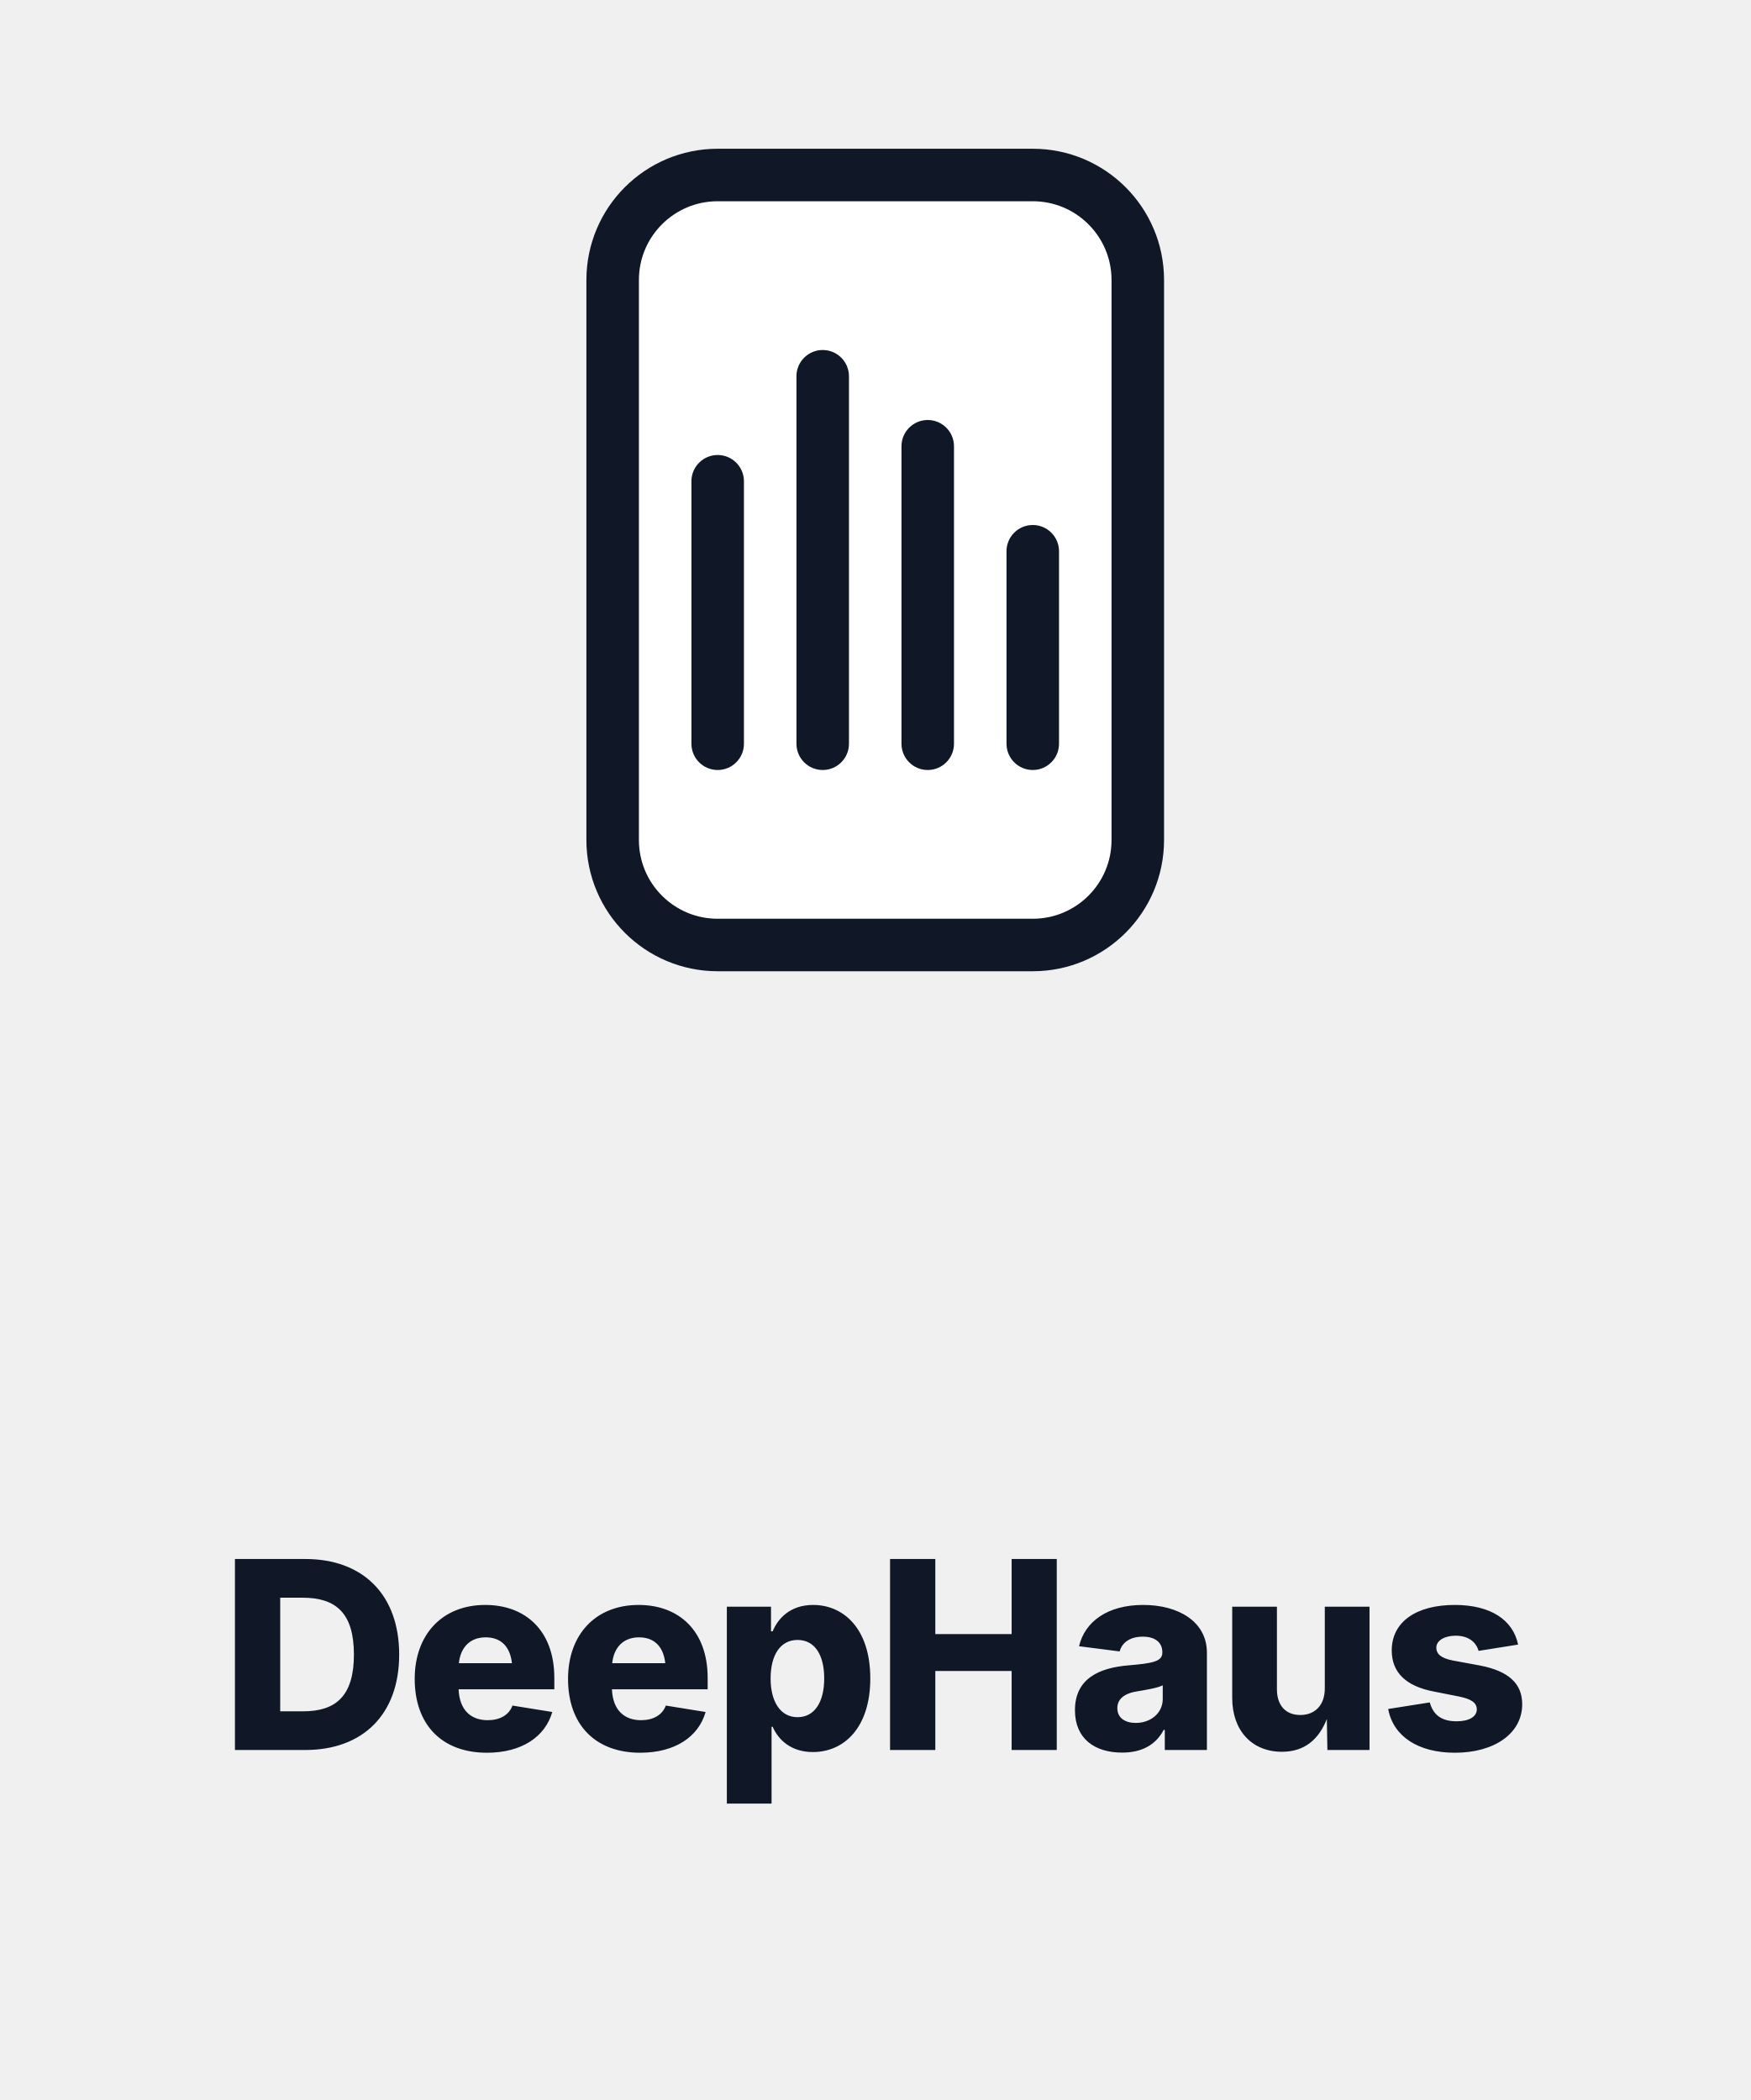
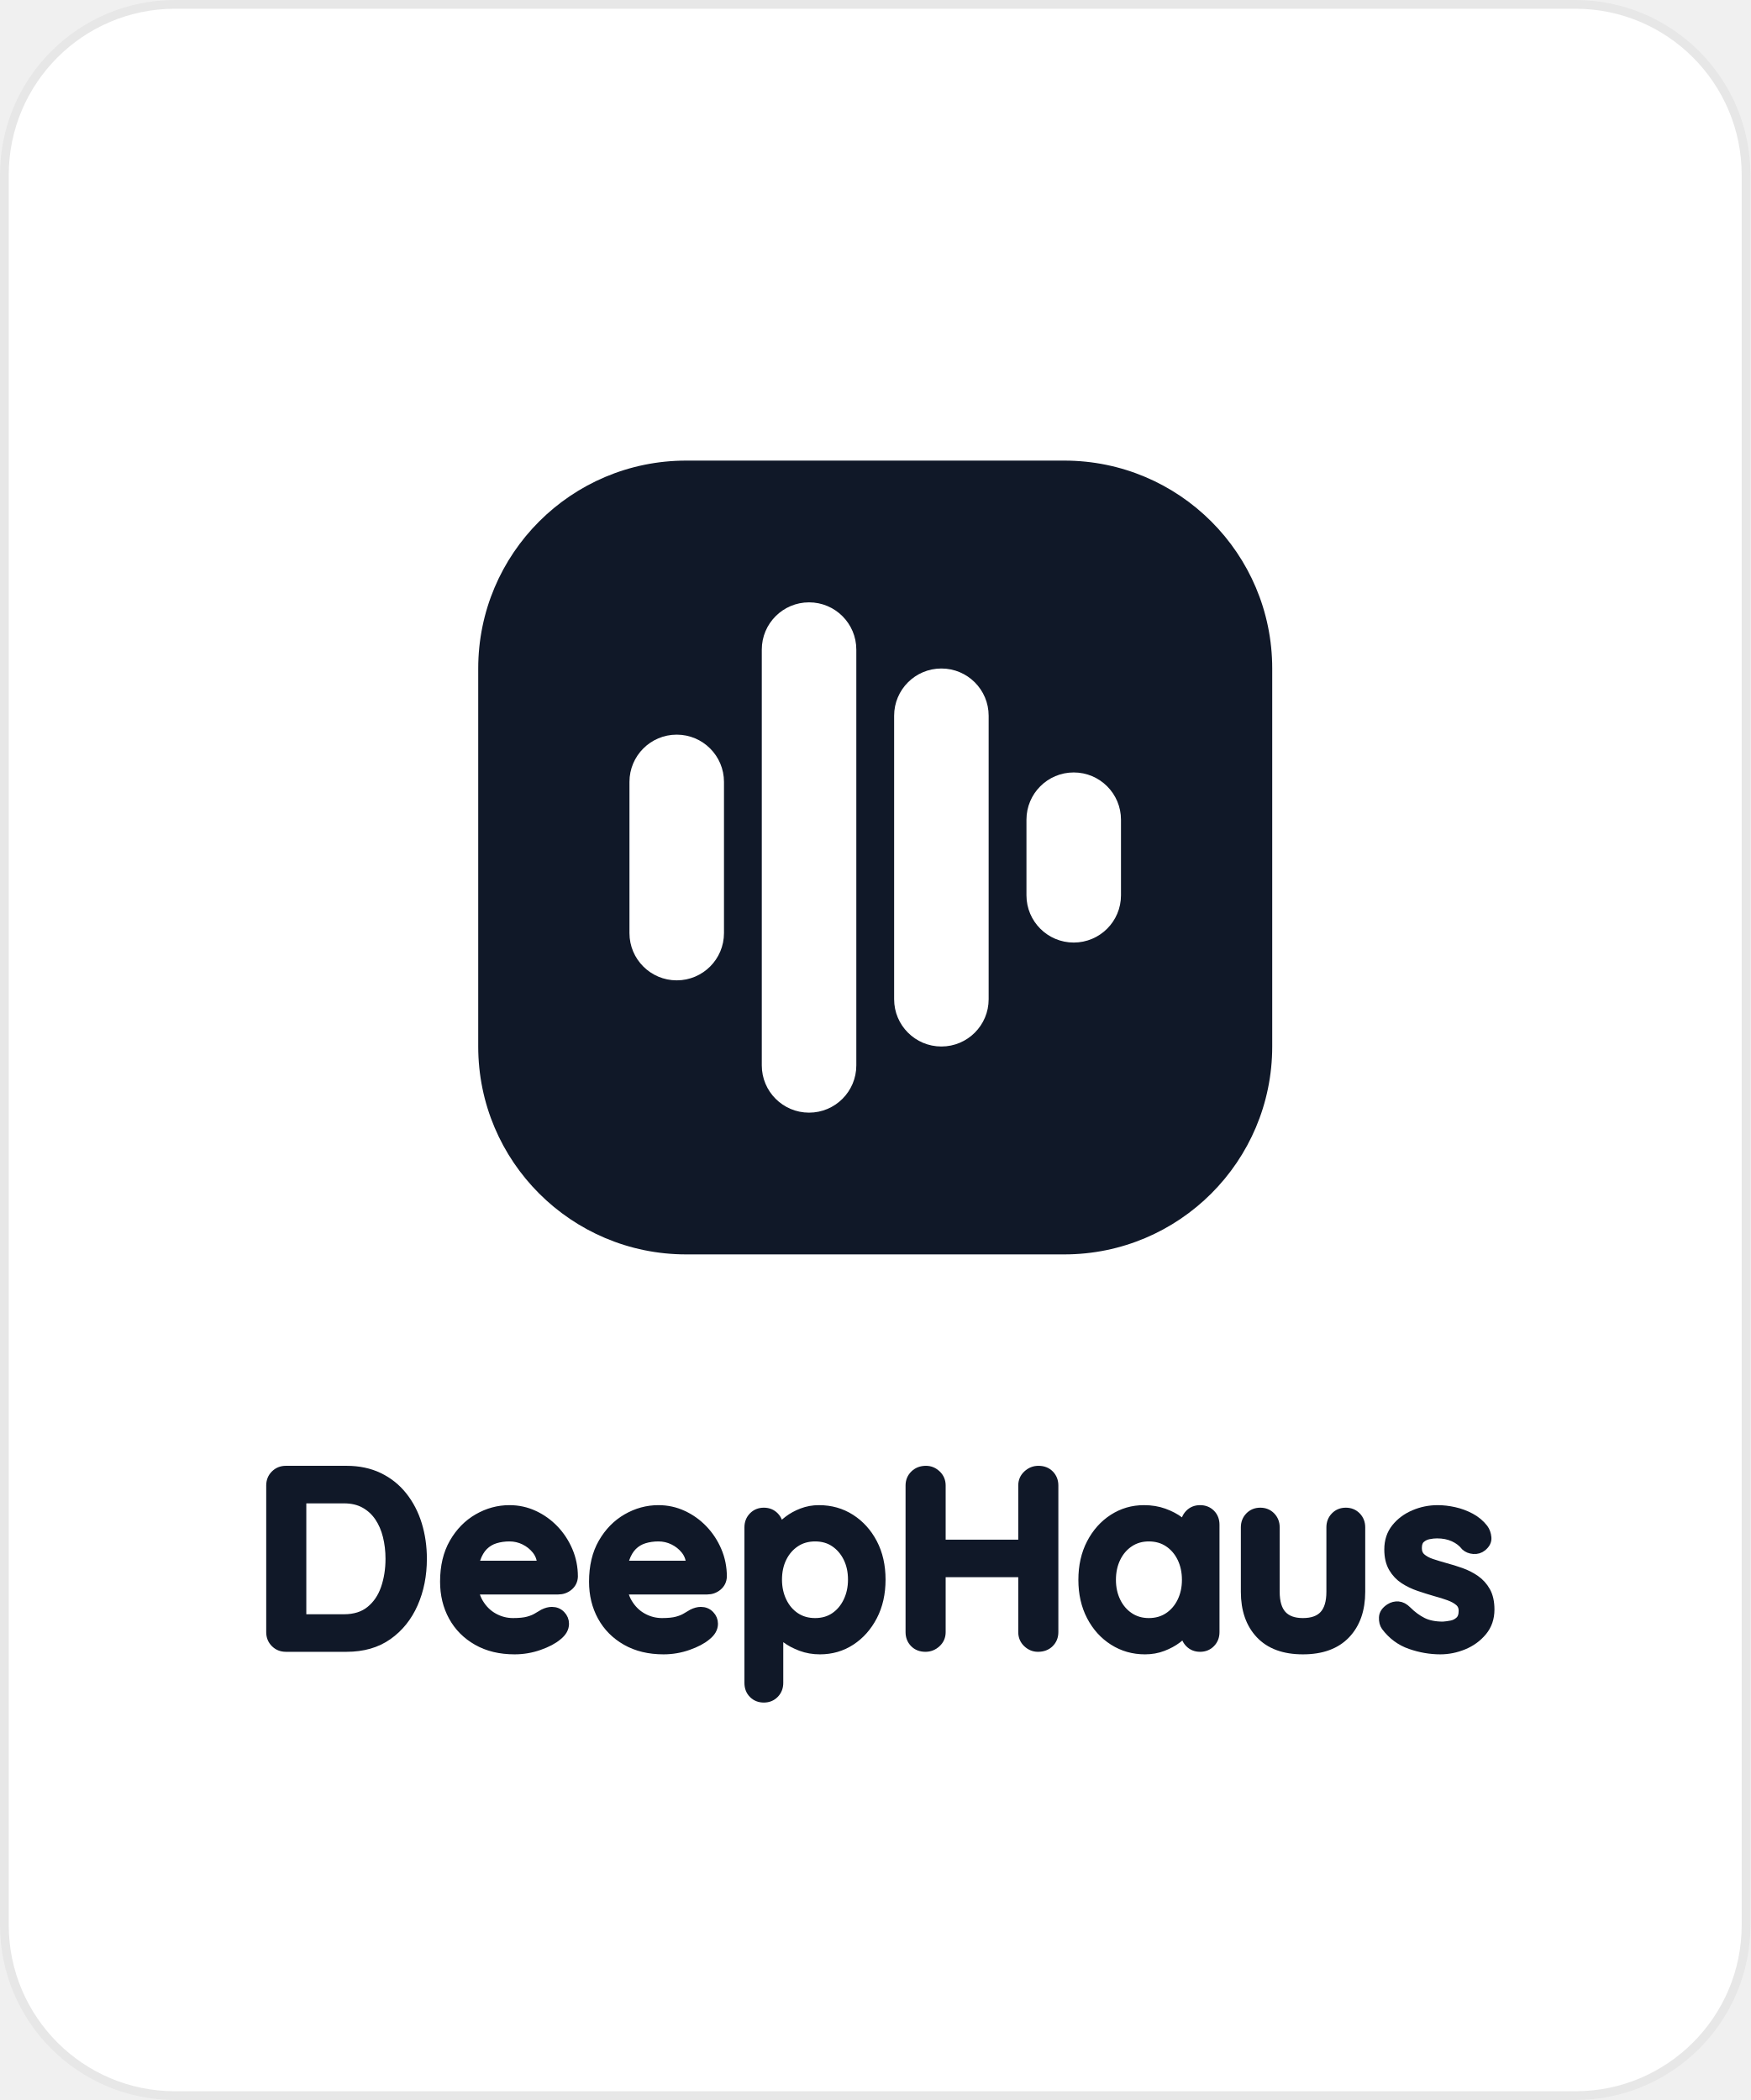
- <svg xmlns="http://www.w3.org/2000/svg" viewBox="0 0 200 240" width="200" height="240" font-family="Inter, 'Helvetica Neue', Arial, sans-serif" font-weight="800">
-   <g transform="translate(50 14)">
-     <rect x="20" y="6" width="60" height="88" rx="12" fill="#FFFFFF" stroke="#101828" stroke-width="6" />
-     <rect x="29" y="38" width="6" height="36" rx="3" fill="#101828" />
-     <rect x="41" y="26" width="6" height="48" rx="3" fill="#101828" />
-     <rect x="53" y="34" width="6" height="40" rx="3" fill="#101828" />
-     <rect x="65" y="46" width="6" height="28" rx="3" fill="#101828" />
+ <svg xmlns="http://www.w3.org/2000/svg" viewBox="0 0 200 240" width="200" height="240">
+   <rect x="0.5" y="0.5" width="199" height="239" rx="19.5" fill="#FFFFFF" stroke="#E7E7E7" />
+   <g transform="translate(46 44) scale(1.08)">
+     <rect x="8" y="8" width="84" height="84" rx="22" fill="#101828" />
+     <rect x="24" y="37" width="10" height="26" rx="5" fill="#FFFFFF" />
+     <rect x="38" y="23" width="10" height="54" rx="5" fill="#FFFFFF" />
+     <rect x="52" y="30" width="10" height="40" rx="5" fill="#FFFFFF" />
+     <rect x="66" y="41" width="10" height="18" rx="5" fill="#FFFFFF" />
  </g>
-   <text x="100" y="200" text-anchor="middle" font-size="30" letter-spacing="-0.5" fill="#101828">DeepHaus</text>
+   <g transform="translate(28.72 188.30)">
+     <path transform="translate(0.00 0) scale(0.029 -0.029)" d="M375 700Q447 700 503 673Q559 646 597.5 597.5Q636 549 655.5 485.5Q675 422 675 350Q675 253 640 173.5Q605 94 538.5 47Q472 0 375 0L136 0Q110 0 92.5 17.5Q75 35 75 61L75 639Q75 665 92.5 682.5Q110 700 136 700ZM365 115Q428 115 468 147.5Q508 180 526.5 233.5Q545 287 545 350Q545 397 534.5 439.5Q524 482 502 514.5Q480 547 446 566Q412 585 365 585L190 585L200 594L200 104L194 115Z" fill="#101828" stroke="#101828" stroke-width="33.00" stroke-linejoin="round" />
+     <path transform="translate(20.88 0) scale(0.029 -0.029)" d="M317 -10Q232 -10 169.5 25.5Q107 61 73.5 122Q40 183 40 260Q40 350 76.5 413.5Q113 477 172 511Q231 545 297 545Q348 545 393.5 524Q439 503 474 466.5Q509 430 529.5 382Q550 334 550 280Q549 256 531 241Q513 226 489 226L107 226L77 326L444 326L422 306L422 333Q420 362 401.5 385Q383 408 355.5 421.5Q328 435 297 435Q267 435 241 427Q215 419 196 400Q177 381 166 349Q155 317 155 268Q155 214 177.5 176.5Q200 139 235.5 119.5Q271 100 311 100Q348 100 370 106Q392 112 405.5 120.5Q419 129 430 135Q448 144 464 144Q486 144 500.5 129Q515 114 515 94Q515 67 487 45Q461 23 414 6.5Q367 -10 317 -10Z" fill="#101828" stroke="#101828" stroke-width="33.00" stroke-linejoin="round" />
+     <path transform="translate(37.90 0) scale(0.029 -0.029)" d="M317 -10Q232 -10 169.5 25.5Q107 61 73.5 122Q40 183 40 260Q40 350 76.5 413.5Q113 477 172 511Q231 545 297 545Q348 545 393.5 524Q439 503 474 466.5Q509 430 529.5 382Q550 334 550 280Q549 256 531 241Q513 226 489 226L107 226L77 326L444 326L422 306L422 333Q420 362 401.5 385Q383 408 355.5 421.5Q328 435 297 435Q267 435 241 427Q215 419 196 400Q177 381 166 349Q155 317 155 268Q155 214 177.5 176.5Q200 139 235.5 119.5Q271 100 311 100Q348 100 370 106Q392 112 405.5 120.5Q419 129 430 135Q448 144 464 144Q486 144 500.5 129Q515 114 515 94Q515 67 487 45Q461 23 414 6.5Q367 -10 317 -10Z" fill="#101828" stroke="#101828" stroke-width="33.00" stroke-linejoin="round" />
+     <path transform="translate(54.93 0) scale(0.029 -0.029)" d="M342 545Q412 545 467.5 509.5Q523 474 555.5 412Q588 350 588 268Q588 186 555.5 123.5Q523 61 468.5 25.5Q414 -10 346 -10Q306 -10 271 3Q236 16 209.5 36Q183 56 168.5 76.5Q154 97 154 111L185 124L185 -139Q185 -165 168 -182.5Q151 -200 125 -200Q99 -200 82 -183Q65 -166 65 -139L65 474Q65 500 82 517.5Q99 535 125 535Q151 535 168 517.5Q185 500 185 474L185 425L168 434Q168 447 182 465.5Q196 484 220 502.5Q244 521 275.5 533Q307 545 342 545ZM327 435Q283 435 250 413Q217 391 198.5 353.5Q180 316 180 268Q180 221 198.5 182.5Q217 144 250 122Q283 100 327 100Q371 100 403.5 122Q436 144 454.5 182.5Q473 221 473 268Q473 316 454.5 353.5Q436 391 403.5 413Q371 435 327 435Z" fill="#101828" stroke="#101828" stroke-width="33.00" stroke-linejoin="round" />
+     <path transform="translate(73.05 0) scale(0.029 -0.029)" d="M139 700Q163 700 181.5 682.5Q200 665 200 639L200 61Q200 35 181 17.5Q162 0 137 0Q109 0 92 17.5Q75 35 75 61L75 639Q75 665 93 682.5Q111 700 139 700ZM582 700Q610 700 627 682.5Q644 665 644 639L644 61Q644 35 626.5 17.5Q609 0 580 0Q556 0 537.5 17.5Q519 35 519 61L519 639Q519 665 538 682.5Q557 700 582 700ZM136 409L582 409L582 294L136 294Z" fill="#101828" stroke="#101828" stroke-width="33.00" stroke-linejoin="round" />
+     <path transform="translate(93.81 0) scale(0.029 -0.029)" d="M503 545Q529 545 546 528Q563 511 563 484L563 61Q563 35 546 17.5Q529 0 503 0Q477 0 460 17.5Q443 35 443 61L443 110L465 101Q465 88 451 69.5Q437 51 413 33Q389 15 356.5 2.5Q324 -10 286 -10Q217 -10 161 25.5Q105 61 72.5 123.5Q40 186 40 267Q40 349 72.5 411.5Q105 474 160 509.5Q215 545 282 545Q325 545 361 532Q397 519 423.5 499Q450 479 464.5 458.5Q479 438 479 424L443 411L443 484Q443 510 460 527.5Q477 545 503 545ZM301 100Q345 100 378 122Q411 144 429.5 182Q448 220 448 267Q448 315 429.5 353Q411 391 378 413Q345 435 301 435Q258 435 225 413Q192 391 173.5 353Q155 315 155 267Q155 220 173.5 182Q192 144 225 122Q258 100 301 100Z" fill="#101828" stroke="#101828" stroke-width="33.00" stroke-linejoin="round" />
+     <path transform="translate(111.65 0) scale(0.029 -0.029)" d="M462 535Q488 535 505 517.5Q522 500 522 474L522 220Q522 114 463 52Q404 -10 293 -10Q182 -10 123.5 52Q65 114 65 220L65 474Q65 500 82 517.5Q99 535 125 535Q151 535 168 517.5Q185 500 185 474L185 220Q185 159 212 129.5Q239 100 293 100Q348 100 375 129.5Q402 159 402 220L402 474Q402 500 419 517.5Q436 535 462 535Z" fill="#101828" stroke="#101828" stroke-width="33.00" stroke-linejoin="round" />
+     <path transform="translate(128.59 0) scale(0.029 -0.029)" d="M34 83Q24 97 25 119Q26 141 51 157Q67 167 85 165.5Q103 164 120 147Q149 118 181 102Q213 86 261 86Q276 87 294 90.5Q312 94 325.5 106.5Q339 119 339 145Q339 167 324 180Q309 193 284.5 202Q260 211 230 219Q199 228 166.5 239Q134 250 107 267.5Q80 285 63 314Q46 343 46 387Q46 437 74 472Q102 507 146.5 526Q191 545 240 545Q271 545 305 537.5Q339 530 370 513.5Q401 497 422 470Q433 455 435 434Q437 413 416 396Q401 384 381 385.5Q361 387 348 399Q331 421 302.5 434Q274 447 237 447Q222 447 204.5 443.5Q187 440 174 428.5Q161 417 161 392Q161 369 176 355.5Q191 342 216.5 333.5Q242 325 271 317Q301 309 332 298Q363 287 389 269Q415 251 431 222.5Q447 194 447 150Q447 99 417 63Q387 27 342 8.5Q297 -10 250 -10Q191 -10 132 10.5Q73 31 34 83Z" fill="#101828" stroke="#101828" stroke-width="33.00" stroke-linejoin="round" />
+   </g>
</svg>
